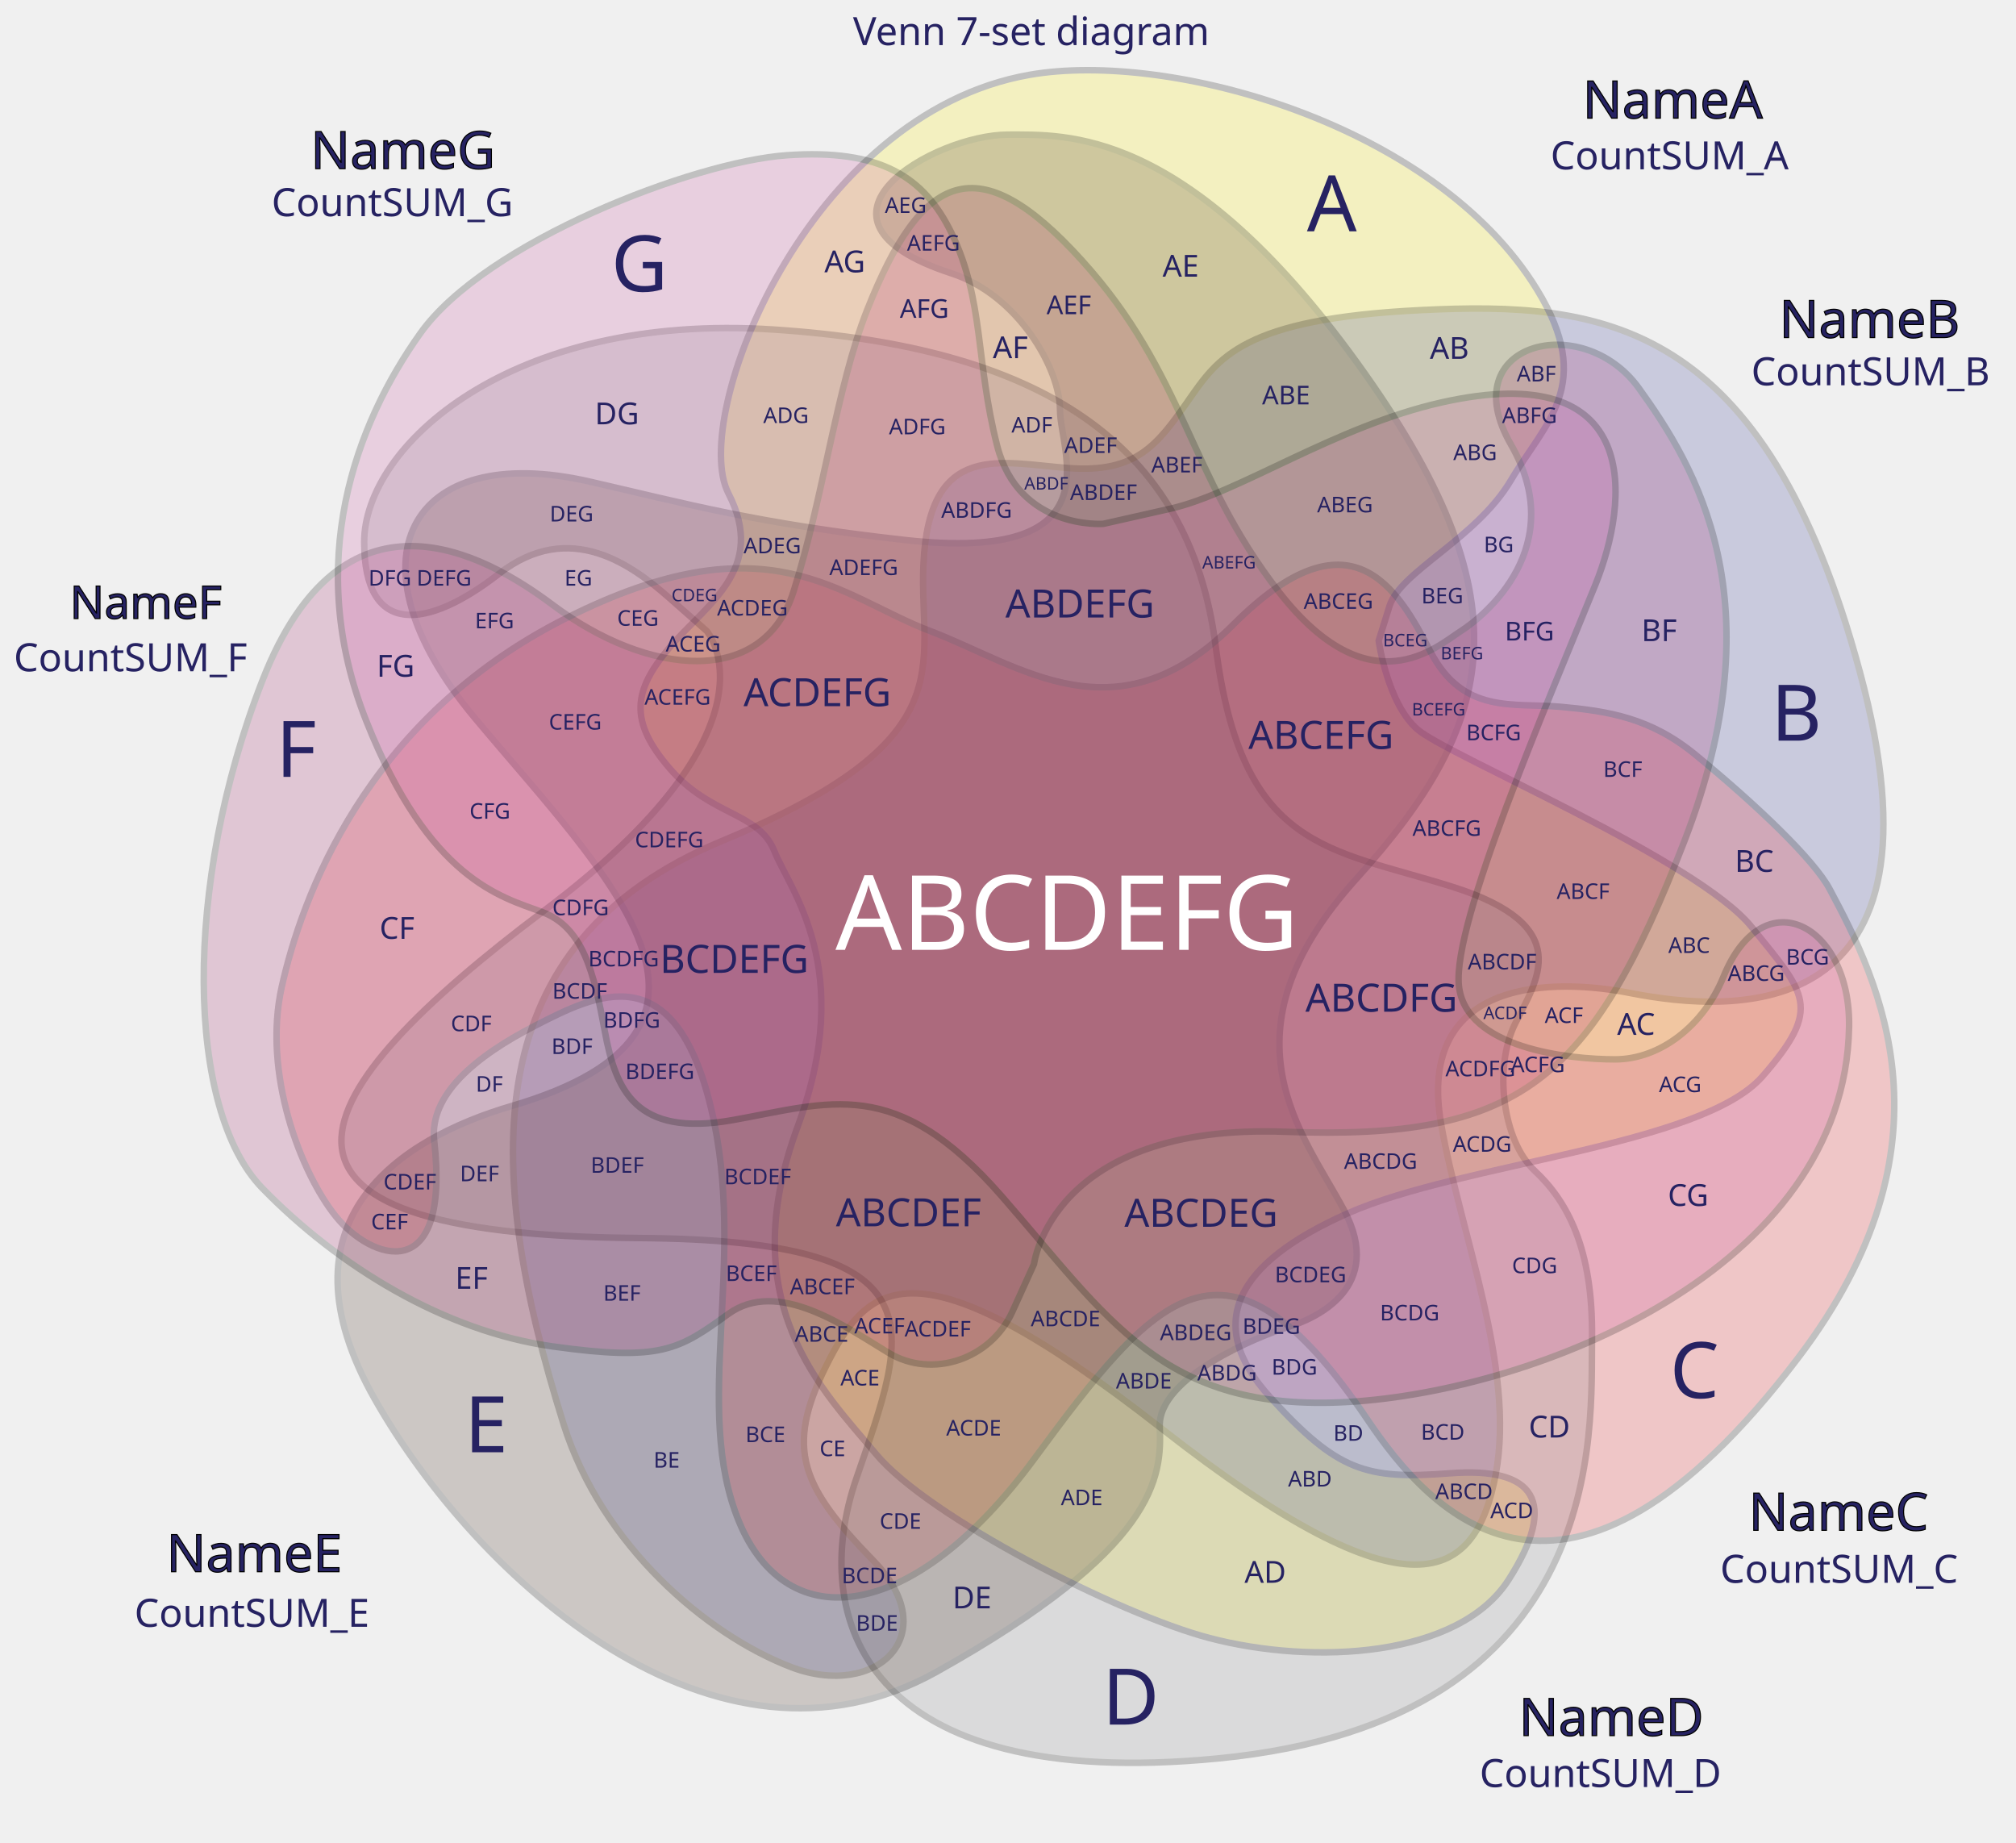
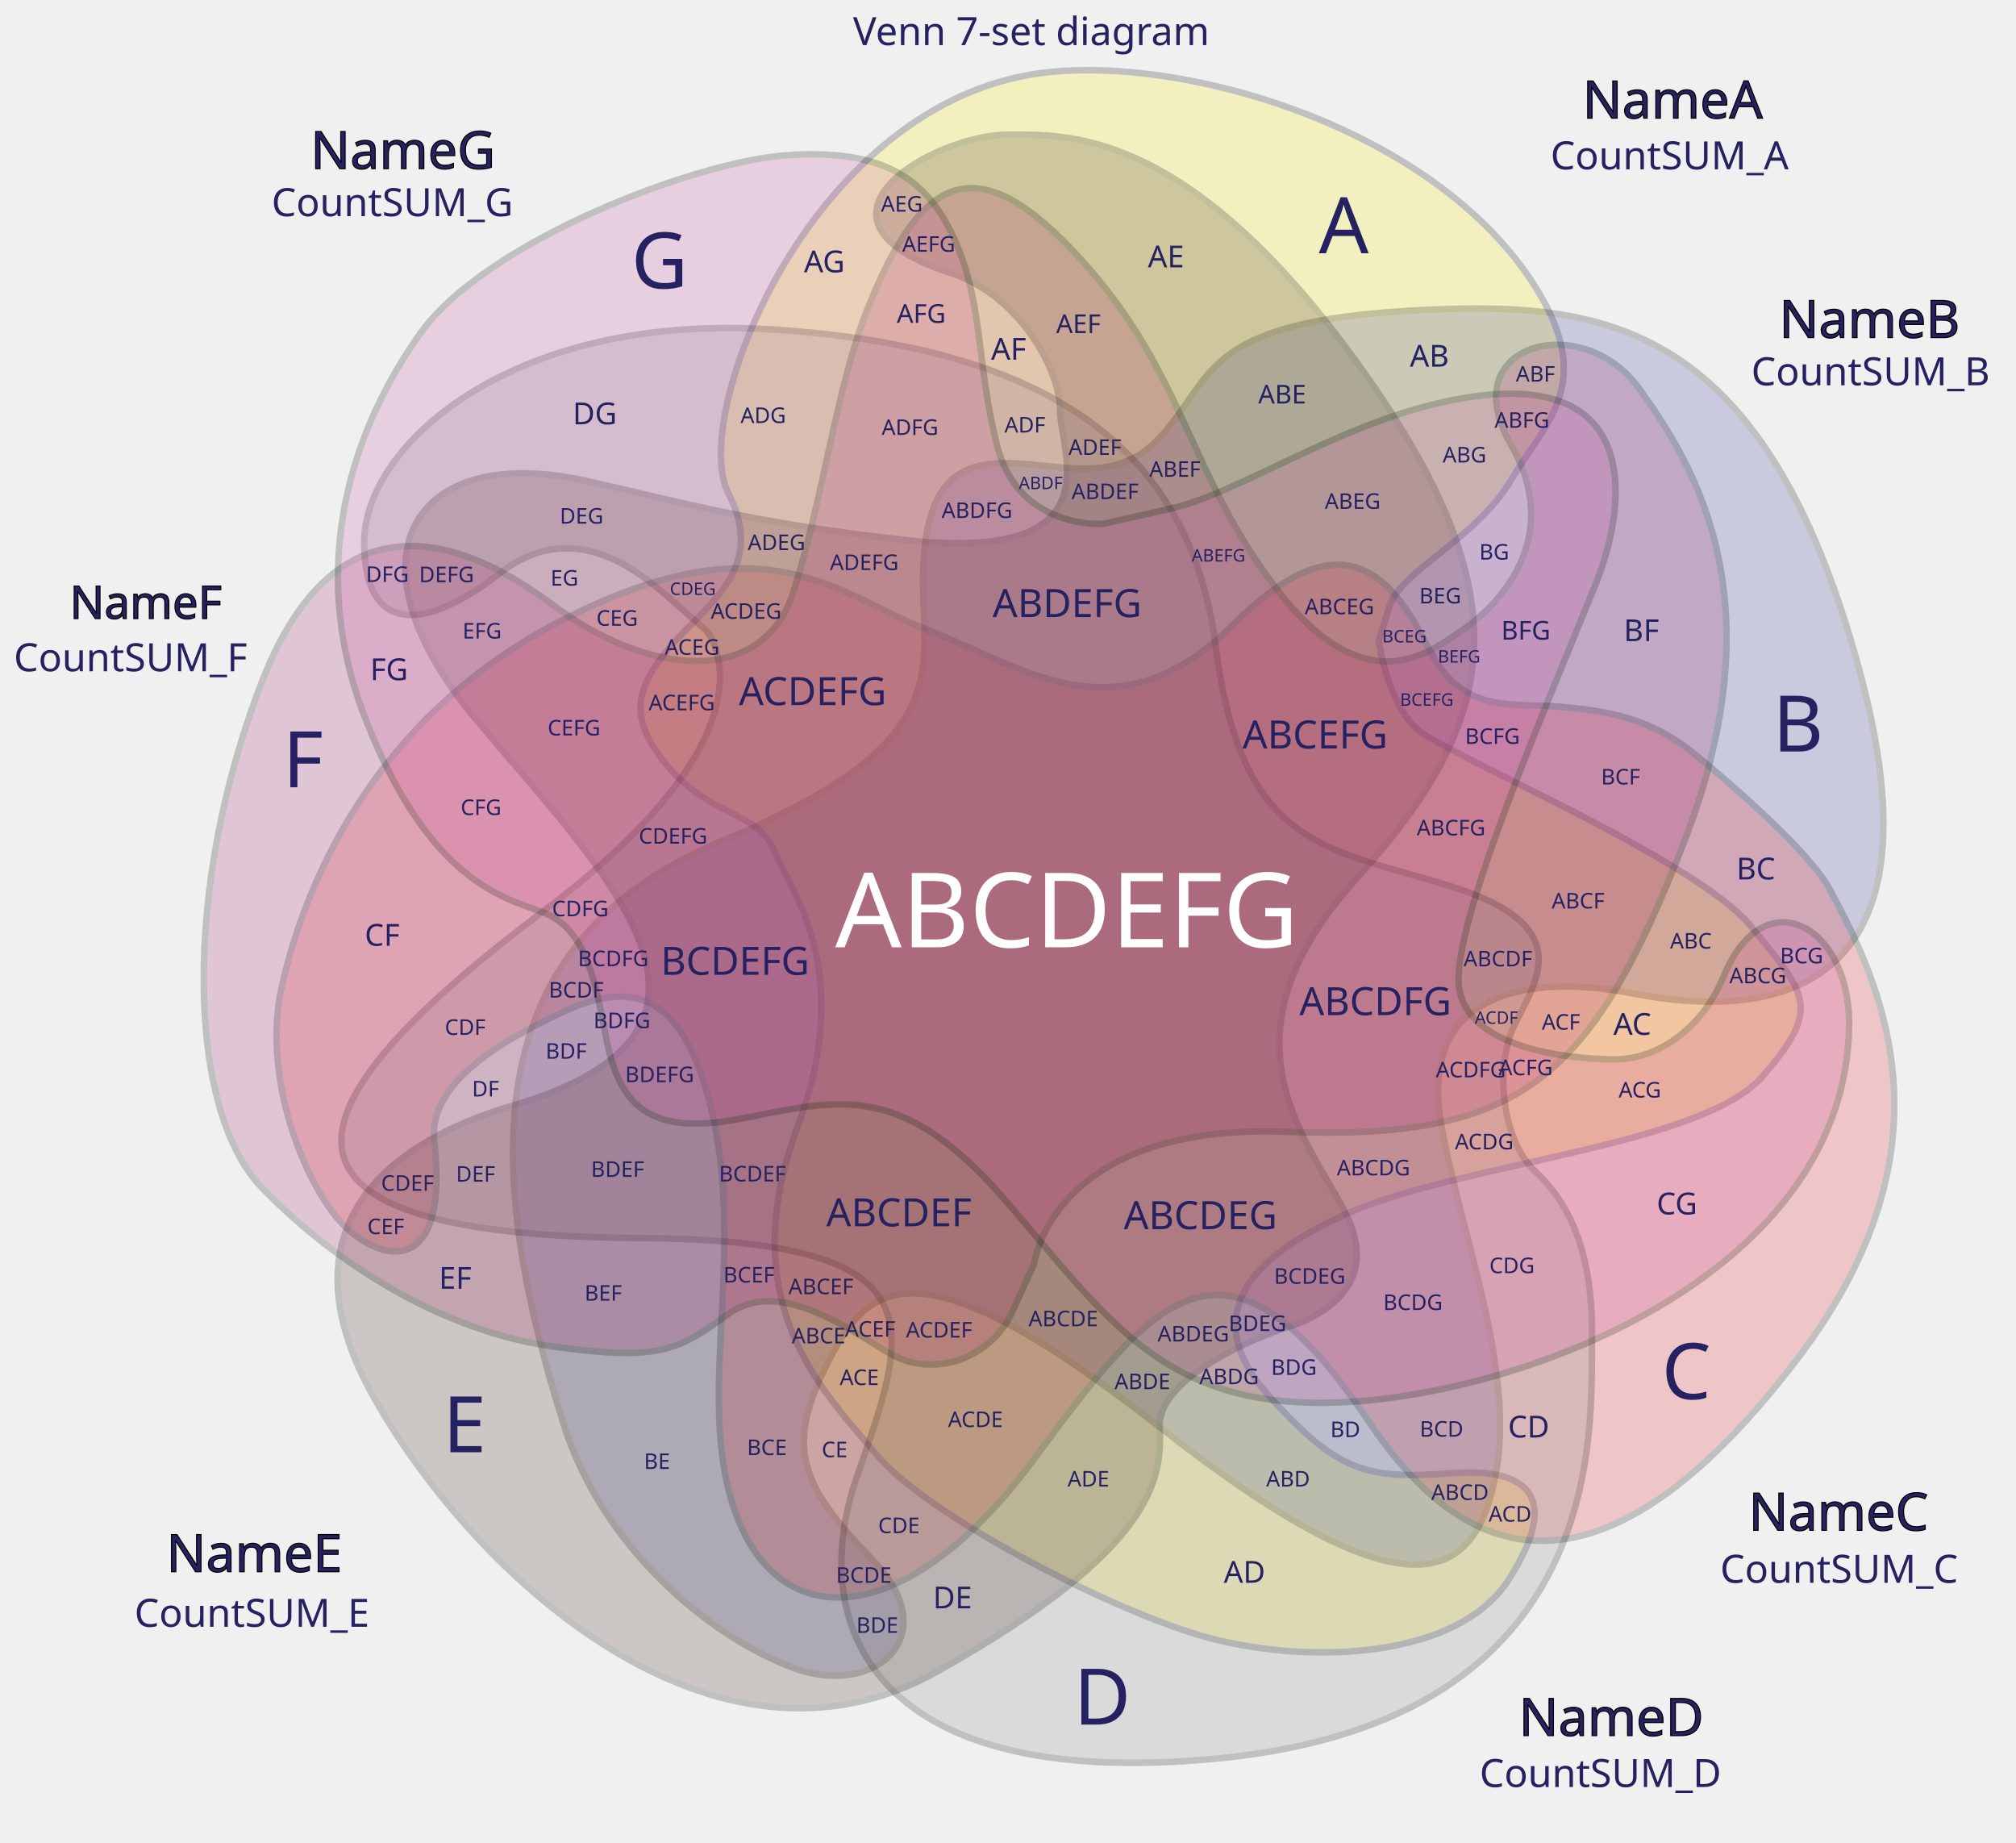
<svg xmlns="http://www.w3.org/2000/svg" id="Layer_1" version="1.1" viewBox="0 0 930 850">
  <g id="Shapes">
    <path id="ShapeA" style="fill:#fff200;opacity:.2;stroke:#000;stroke-miterlimit:10;stroke-width:3px" d="M475,34.5c64.4-11.3,187.1,22.6,234,99,27,44,3.8,61.3-12,88-16,27-51,42-56,58l-5,16s4,29,18,41,129,60,154,91,33,37,5,69-139,40-191,63-67,51-36,85,44,38,83,35,50,13,27,49-89.9,39.6-138,27c-42-11-130-56-154-85s-66.4-68.8-36-151c27-73-3.7-109-10.8-127-7.2-18-29.2-16-48.2-38s-17-36,0-56,45-36,27-71,36-175,139-193Z" />
    <path id="ShapeB" style="fill:#2e3192;opacity:.2;stroke:#000;stroke-miterlimit:10;stroke-width:3px" d="M752,458c48.9,9.6,150,15,106-148s-119-171-202-167-94,22-108,42-23.7,33.2-54.8,30.9c-31.2-2.2-64.7-13.3-67.2,44.5-2.1,47.6,20,80.5-93,127.5s-110.9,148.4-73,269c17.5,55.7,65.7,97,105,112s71-15,38-49-41.1-51.3-22-89.7c19.1-38.2,40-61.2,155,28.8s144.8,70,154,20.9-16.5-111.4-25.2-161.5c-11.8-68.4,53.4-67.1,87.2-60.4h0Z" />
    <path id="ShapeC" style="fill:#ed1c24;opacity:.2;stroke:#000;stroke-miterlimit:10;stroke-width:3px" d="M631,655c28.8,42.6,90.8,113.2,198.7-29,74.3-98,37.4-173,14.3-216-7.1-13.3-33-38.2-62-62-20.6-16.9-40-20-62-22s-45,3.7-60.2-25.6c-15.1-29.2-36.8-66.4-90.8-12.4s-98,19-140,3-74.5-52.8-167.8-5.9c-93.3,46.9-122.2,129.9-131.2,169.9s8.8,86,24.9,106c16.1,20,53,33.4,45.4-35-2.3-21,19-38.8,46.7-53s64-33,81,38-9,138,13,191,80,47,136-29,88.4-115.3,154-18Z" />
    <path id="ShapeD" style="fill:#808285;opacity:.2;stroke:#000;stroke-miterlimit:10;stroke-width:3px" d="M395,682c-22,64,3,145,167.1,129,181.3-17.7,171.7-152.3,172.3-193.6.6-41.4-11.4-63.4-26.4-77.4s-19-48-9-68,28-45-29-63-97.2-16.6-109.2-111c-12.1-94.4-81.8-138-203.8-146s-189,54-189,98,29.2,40.3,62.1,14.7c32.9-25.7,61.9-3.7,78.9,11.3l17,15s38,44-75,129-150.8,149.6,43.5,151c142.5,1,124.4,41.4,100.5,111h0Z" />
    <path id="ShapeE" style="fill:#3c2415;opacity:.2;stroke:#000;stroke-miterlimit:10;stroke-width:3px" d="M236,510.1c-51.7,15.2-110,52.8-63,135.4s157,182.6,259,125.6,104-90,103-113,46-42,59-46,45-18.3,26-54-59.2-81,5.9-153c65.1-72,78.9-129,0-238s-134.8-104.9-160.9-105c-34,0-102.4,39.1-26,64,30.7,10,50,44,50,63s26.2,70.7-71.1,60c-68.7-7.6-101.9-16.9-145.9-27-83-19-114,36-53,109s136.6,143.9,17,179h0Z" />
    <path id="ShapeF" style="fill:#9e1f63;opacity:.2;stroke:#000;stroke-miterlimit:10;stroke-width:3px" d="M255,279c-32-24-97-60-134,35s-35,198,0,234,84,66,134,73,58.2,1.5,81-15,54,5.9,74,18c20,12,47,3,57-19l10-22h0s8-65,116-61,141-23,184-134,5-173-21-209-86-21-59,26-12,79-23,86-42,36-84-18-43-100-91-153-73.8-40.6-99,23c-14.2,35.9-20,86-34,130s-67,39-111,6Z" />
    <path id="ShapeG" style="fill:#ca4b9b;opacity:.2;stroke:#000;stroke-miterlimit:10;stroke-width:3px" d="M439,107.6c-12.7-26.2-33-39-76-36s-139,40-169,82c-30,42-54,106-25,179s62,81,81,88,24,28,29,55,14,49,59,41,75-21,124,35,74,100,160,95,229-60.6,231-173c.8-47-39.4-68.7-58-23-9.1,22.3-29,38-50,38s-69-5-72-34,40.1-128.4,63-185c15.5-38.4,22.5-105-71-84-49,11-94,42-125,49l-31,7s-39,3-49-36-6-67-21-98h0Z" />
  </g>
  <g id="Texts">
    <g id="Header">
      <text id="Title" transform="matrix(1 0 0 1 393.5 20.8)" style="fill:#262262;font-family:'Tahoma';font-size:18">Venn 7-set diagram</text>
    </g>
    <g id="Group_Names">
      <text id="NameA" transform="matrix(1 0 0 1 730.1 54.5)" style="fill:#262262;stroke:#000000;stroke-width:0.5;stroke-miterlimit:10;font-family:'Tahoma';font-size:24">NameA</text>
      <text id="NameB" transform="matrix(1 0 0 1 820.8 155.7)" style="fill:#262262;stroke:#000000;stroke-width:0.5;stroke-miterlimit:10;font-family:'Tahoma';font-size:24">NameB</text>
      <text id="NameC" transform="matrix(1 0 0 1 806.7 705.8)" style="fill:#262262;stroke:#000000;stroke-width:0.5;stroke-miterlimit:10;font-family:'Tahoma';font-size:24">NameC</text>
      <text id="NameD" transform="matrix(1 0 0 1 700.7 800.5)" style="fill:#262262;stroke:#000000;stroke-width:0.5;stroke-miterlimit:10;font-family:'Tahoma';font-size:24">NameD</text>
      <text id="NameE" transform="matrix(1 0 0 1 76.8 724.9)" style="fill:#262262;stroke:#000000;stroke-width:0.5;stroke-miterlimit:10;font-family:'Tahoma';font-size:24">NameE</text>
      <text id="NameF" transform="matrix(1 0 0 1 32.2 285.3)" style="fill:#262262;stroke:#000000;stroke-width:0.5;stroke-miterlimit:10;font-family:'Tahoma';font-size:21">NameF</text>
      <text id="NameG" transform="matrix(1 0 0 1 143.3 77.8)" style="fill:#262262;stroke:#000000;stroke-width:0.5;stroke-miterlimit:10;font-family:'Tahoma';font-size:24">NameG</text>
    </g>
    <g id="Group_Values">
-       <text id="Count_A" transform="matrix(1 0 0 1 602.9 106.7)" style="fill:#262262;font-family:'Tahoma';font-size:36">A</text>
-       <text id="Count_B" transform="matrix(1 0 0 1 817 341.6)" style="fill:#262262;font-family:'Tahoma';font-size:36">B</text>
-       <text id="Count_C" transform="matrix(1 0 0 1 770.3 644.8)" style="fill:#262262;font-family:'Tahoma';font-size:36">C</text>
-       <text id="Count_D" transform="matrix(1 0 0 1 508.5 795.4)" style="fill:#262262;font-family:'Tahoma';font-size:36">D</text>
-       <text id="Count_E" transform="matrix(1 0 0 1 214.3 669.8)" style="fill:#262262;font-family:'Tahoma';font-size:36">E</text>
-       <text id="Count_F" transform="matrix(1 0 0 1 127.3 358.3)" style="fill:#262262;font-family:'Tahoma';font-size:36">F</text>
-       <text id="Count_G" transform="matrix(1 0 0 1 281.9 134.4)" style="fill:#262262;font-family:'Tahoma';font-size:36">G</text>
-       <text id="Count_AB" transform="matrix(1 0 0 1 659.6 165.5)" style="fill:#262262;font-family:'Tahoma';font-size:14">AB</text>
-       <text id="Count_AC" transform="matrix(1 0 0 1 746 477.3)" style="fill:#262262;font-family:'Tahoma';font-size:14">AC</text>
-       <text id="Count_AD" transform="matrix(1 0 0 1 574.1 730)" style="fill:#262262;font-family:'Tahoma';font-size:14">AD</text>
-       <text id="Count_AE" transform="matrix(1 0 0 1 536.3 127.6)" style="fill:#262262;font-family:'Tahoma';font-size:14">AE</text>
-       <text id="Count_AF" transform="matrix(1 0 0 1 458 165.2)" style="fill:#262262;font-family:'Tahoma';font-size:14">AF</text>
-       <text id="Count_AG" transform="matrix(1 0 0 1 380.3 125.6)" style="fill:#262262;font-family:'Tahoma';font-size:14">AG</text>
-       <text id="Count_BC" transform="matrix(1 0 0 1 800.3 402.1)" style="fill:#262262;font-family:'Tahoma';font-size:14">BC</text>
-       <text id="Count_BD" transform="matrix(1 0 0 1 615.1 664.5)" style="fill:#262262;font-family:'Tahoma';font-size:10">BD</text>
-       <text id="Count_BE" transform="matrix(1 0 0 1 301.5 676.9)" style="fill:#262262;font-family:'Tahoma';font-size:10">BE</text>
-       <text id="Count_BF" transform="matrix(1 0 0 1 757.2 295.7)" style="fill:#262262;font-family:'Tahoma';font-size:14">BF</text>
-       <text id="Count_BG" transform="matrix(1 0 0 1 684.5 254.7)" style="fill:#262262;font-family:'Tahoma';font-size:10">BG</text>
-       <text id="Count_CD" transform="matrix(1 0 0 1 705.2 663)" style="fill:#262262;font-family:'Tahoma';font-size:14">CD</text>
-       <text id="Count_CE" transform="matrix(1 0 0 1 378.1 671.6)" style="fill:#262262;font-family:'Tahoma';font-size:10">CE</text>
-       <text id="Count_CF" transform="matrix(1 0 0 1 175.1 433)" style="fill:#262262;font-family:'Tahoma';font-size:14">CF</text>
-       <text id="Count_CG" transform="matrix(1 0 0 1 769.4 556.2)" style="fill:#262262;font-family:'Tahoma';font-size:14">CG</text>
-       <text id="Count_DE" transform="matrix(1 0 0 1 439.4 741.8)" style="fill:#262262;font-family:'Tahoma';font-size:14">DE</text>
-       <text id="Count_DF" transform="matrix(1 0 0 1 219.5 503.5)" style="fill:#262262;font-family:'Tahoma';font-size:10">DF</text>
-       <text id="Count_DG" transform="matrix(1 0 0 1 274.4 195.7)" style="fill:#262262;font-family:'Tahoma';font-size:14">DG</text>
-       <text id="Count_EF" transform="matrix(1 0 0 1 210 594.4)" style="fill:#262262;font-family:'Tahoma';font-size:14">EF</text>
-       <text id="Count_EG" transform="matrix(1 0 0 1 260.4 270.1)" style="fill:#262262;font-family:'Tahoma';font-size:10">EG</text>
-       <text id="Count_FG" transform="matrix(1 0 0 1 173.8 312.1)" style="fill:#262262;font-family:'Tahoma';font-size:14">FG</text>
-       <text id="Count_ABC" transform="matrix(1 0 0 1 769.6 439.5)" style="fill:#262262;font-family:'Tahoma';font-size:10">ABC</text>
-       <text id="Count_ABD" transform="matrix(1 0 0 1 594.2 685.6)" style="fill:#262262;font-family:'Tahoma';font-size:10">ABD</text>
-       <text id="Count_ABE" transform="matrix(1 0 0 1 582.2 186.5)" style="fill:#262262;font-family:'Tahoma';font-size:12">ABE</text>
-       <text id="Count_ABF" transform="matrix(1 0 0 1 699.7 175.9)" style="fill:#262262;font-family:'Tahoma';font-size:10">ABF</text>
-       <text id="Count_ABG" transform="matrix(1 0 0 1 670.4 212.2)" style="fill:#262262;font-family:'Tahoma';font-size:10">ABG</text>
-       <text id="Count_ACD" transform="matrix(1 0 0 1 687.5 700.2)" style="fill:#262262;font-family:'Tahoma';font-size:10">ACD</text>
-       <text id="Count_ACE" transform="matrix(1 0 0 1 387.7 639)" style="fill:#262262;font-family:'Tahoma';font-size:10">ACE</text>
-       <text id="Count_ACF" transform="matrix(1 0 0 1 712.6 471.8)" style="fill:#262262;font-family:'Tahoma';font-size:10">ACF</text>
-       <text id="Count_ACG" transform="matrix(1 0 0 1 765.3 503.7)" style="fill:#262262;font-family:'Tahoma';font-size:10">ACG</text>
-       <text id="Count_ADE" transform="matrix(1 0 0 1 489.4 694.2)" style="fill:#262262;font-family:'Tahoma';font-size:10">ADE</text>
-       <text id="Count_ADF" transform="matrix(1 0 0 1 466.6 199.5)" style="fill:#262262;font-family:'Tahoma';font-size:10">ADF</text>
-       <text id="Count_ADG" transform="matrix(1 0 0 1 352.1 195.1)" style="fill:#262262;font-family:'Tahoma';font-size:10">ADG</text>
-       <text id="Count_AEF" transform="matrix(1 0 0 1 482.8 144.9)" style="fill:#262262;font-family:'Tahoma';font-size:12">AEF</text>
-       <text id="Count_AEG" transform="matrix(1 0 0 1 408.2 98.2)" style="fill:#262262;font-family:'Tahoma';font-size:10">AEG</text>
-       <text id="Count_AFG" transform="matrix(1 0 0 1 415.1 146.6)" style="fill:#262262;font-family:'Tahoma';font-size:12">AFG</text>
-       <text id="Count_BCD" transform="matrix(1 0 0 1 655.5 664)" style="fill:#262262;font-family:'Tahoma';font-size:10">BCD</text>
-       <text id="Count_BCE" transform="matrix(1 0 0 1 343.9 665.1)" style="fill:#262262;font-family:'Tahoma';font-size:10">BCE</text>
-       <text id="Count_BCF" transform="matrix(1 0 0 1 739.6 358.3)" style="fill:#262262;font-family:'Tahoma';font-size:10">BCF</text>
-       <text id="Count_BCG" transform="matrix(1 0 0 1 823.9 444.9)" style="fill:#262262;font-family:'Tahoma';font-size:10">BCG</text>
-       <text id="Count_BDE" transform="matrix(1 0 0 1 394.9 752.1)" style="fill:#262262;font-family:'Tahoma';font-size:10">BDE</text>
-       <text id="Count_BDF" transform="matrix(1 0 0 1 254.4 486.1)" style="fill:#262262;font-family:'Tahoma';font-size:10">BDF</text>
-       <text id="Count_BDG" transform="matrix(1 0 0 1 586.6 634)" style="fill:#262262;font-family:'Tahoma';font-size:10">BDG</text>
-       <text id="Count_BEF" transform="matrix(1 0 0 1 278.3 599.9)" style="fill:#262262;font-family:'Tahoma';font-size:10">BEF</text>
-       <text id="Count_BEG" transform="matrix(1 0 0 1 655.7 278.3)" style="fill:#262262;font-family:'Tahoma';font-size:10">BEG</text>
-       <text id="Count_BFG" transform="matrix(1 0 0 1 694.2 295.4)" style="fill:#262262;font-family:'Tahoma';font-size:12">BFG</text>
-       <text id="Count_CDE" transform="matrix(1 0 0 1 405.8 705.1)" style="fill:#262262;font-family:'Tahoma';font-size:10">CDE</text>
-       <text id="Count_CDF" transform="matrix(1 0 0 1 208 475.6)" style="fill:#262262;font-family:'Tahoma';font-size:10">CDF</text>
-       <text id="Count_CDG" transform="matrix(1 0 0 1 697.5 587.2)" style="fill:#262262;font-family:'Tahoma';font-size:10">CDG</text>
-       <text id="Count_CEF" transform="matrix(1 0 0 1 171.2 567)" style="fill:#262262;font-family:'Tahoma';font-size:10">CEF</text>
-       <text id="Count_CEG" transform="matrix(1 0 0 1 284.7 288.6)" style="fill:#262262;font-family:'Tahoma';font-size:10">CEG</text>
-       <text id="Count_CFG" transform="matrix(1 0 0 1 216.6 377.6)" style="fill:#262262;font-family:'Tahoma';font-size:10">CFG</text>
-       <text id="Count_DEF" transform="matrix(1 0 0 1 212.2 544.8)" style="fill:#262262;font-family:'Tahoma';font-size:10">DEF</text>
-       <text id="Count_DEG" transform="matrix(1 0 0 1 253.6 240.5)" style="fill:#262262;font-family:'Tahoma';font-size:10">DEG</text>
-       <text id="Count_DFG" transform="matrix(1 0 0 1 170 270.1)" style="fill:#262262;font-family:'Tahoma';font-size:10">DFG</text>
-       <text id="Count_EFG" transform="matrix(1 0 0 1 219.1 289.8)" style="fill:#262262;font-family:'Tahoma';font-size:10">EFG</text>
-       <text id="Count_ABCD" transform="matrix(1 0 0 1 662.1 691.4)" style="fill:#262262;font-family:'Tahoma';font-size:10">ABCD</text>
-       <text id="Count_ABCE" transform="matrix(1 0 0 1 366.6 618.8)" style="fill:#262262;font-family:'Tahoma';font-size:10">ABCE</text>
-       <text id="Count_ABCF" transform="matrix(1 0 0 1 718.1 414.6)" style="fill:#262262;font-family:'Tahoma';font-size:10">ABCF</text>
-       <text id="Count_ABCG" transform="matrix(1 0 0 1 797 452.4)" style="fill:#262262;font-family:'Tahoma';font-size:10">ABCG</text>
-       <text id="Count_ABDE" transform="matrix(1 0 0 1 514.8 640.4)" style="fill:#262262;font-family:'Tahoma';font-size:10">ABDE</text>
-       <text id="Count_ABDF" transform="matrix(1 0 0 1 472.5 225.8)" style="fill:#262262;font-family:'Tahoma';font-size:8">ABDF</text>
-       <text id="Count_ABDG" transform="matrix(1 0 0 1 552.3 636.7)" style="fill:#262262;font-family:'Tahoma';font-size:10">ABDG</text>
-       <text id="Count_ABEF" transform="matrix(1 0 0 1 531.1 217.9)" style="fill:#262262;font-family:'Tahoma';font-size:10">ABEF</text>
-       <text id="Count_ABEG" transform="matrix(1 0 0 1 607.6 236.3)" style="fill:#262262;font-family:'Tahoma';font-size:10">ABEG</text>
-       <text id="Count_ABFG" transform="matrix(1 0 0 1 692.9 195.1)" style="fill:#262262;font-family:'Tahoma';font-size:10">ABFG</text>
-       <text id="Count_ACDE" transform="matrix(1 0 0 1 436.5 662.1)" style="fill:#262262;font-family:'Tahoma';font-size:10">ACDE</text>
-       <text id="Count_ACDF" transform="matrix(1 0 0 1 684.3 470)" style="fill:#262262;font-family:'Tahoma';font-size:8">ACDF</text>
-       <text id="Count_ACDG" transform="matrix(1 0 0 1 670.2 531.2)" style="fill:#262262;font-family:'Tahoma';font-size:10">ACDG</text>
-       <text id="Count_ACEF" transform="matrix(1 0 0 1 394.1 615)" style="fill:#262262;font-family:'Tahoma';font-size:10">ACEF</text>
-       <text id="Count_ACEG" transform="matrix(1 0 0 1 307.1 300.5)" style="fill:#262262;font-family:'Tahoma';font-size:10">ACEG</text>
-       <text id="Count_ACFG" transform="matrix(1 0 0 1 696.9 494.5)" style="fill:#262262;font-family:'Tahoma';font-size:10">ACFG</text>
-       <text id="Count_ADEF" transform="matrix(1 0 0 1 490.9 208.9)" style="fill:#262262;font-family:'Tahoma';font-size:10">ADEF</text>
-       <text id="Count_ADEG" transform="matrix(1 0 0 1 343 255.2)" style="fill:#262262;font-family:'Tahoma';font-size:10">ADEG</text>
-       <text id="Count_ADFG" transform="matrix(1 0 0 1 410.1 200.3)" style="fill:#262262;font-family:'Tahoma';font-size:10">ADFG</text>
-       <text id="Count_AEFG" transform="matrix(1 0 0 1 418.4 115.6)" style="fill:#262262;font-family:'Tahoma';font-size:10">AEFG</text>
-       <text id="Count_BCDE" transform="matrix(1 0 0 1 388.3 730.2)" style="fill:#262262;font-family:'Tahoma';font-size:10">BCDE</text>
-       <text id="Count_BCDF" transform="matrix(1 0 0 1 254.8 460.6)" style="fill:#262262;font-family:'Tahoma';font-size:10">BCDF</text>
-       <text id="Count_BCDG" transform="matrix(1 0 0 1 636.6 609)" style="fill:#262262;font-family:'Tahoma';font-size:10">BCDG</text>
-       <text id="Count_BCEF" transform="matrix(1 0 0 1 334.8 590.8)" style="fill:#262262;font-family:'Tahoma';font-size:10">BCEF</text>
-       <text id="Count_BCEG" transform="matrix(1 0 0 1 638 298.1)" style="fill:#262262;font-family:'Tahoma';font-size:8">BCEG</text>
-       <text id="Count_BCFG" transform="matrix(1 0 0 1 676.4 341.4)" style="fill:#262262;font-family:'Tahoma';font-size:10">BCFG</text>
-       <text id="Count_BDEF" transform="matrix(1 0 0 1 272.5 540.9)" style="fill:#262262;font-family:'Tahoma';font-size:10">BDEF</text>
-       <text id="Count_BDEG" transform="matrix(1 0 0 1 573.2 615.2)" style="fill:#262262;font-family:'Tahoma';font-size:10">BDEG</text>
-       <text id="Count_BDFG" transform="matrix(1 0 0 1 278.3 474)" style="fill:#262262;font-family:'Tahoma';font-size:10">BDFG</text>
-       <text id="Count_BEFG" transform="matrix(1 0 0 1 664.6 304.1)" style="fill:#262262;font-family:'Tahoma';font-size:8">BEFG</text>
-       <text id="Count_CDEF" transform="matrix(1 0 0 1 176.9 548.6)" style="fill:#262262;font-family:'Tahoma';font-size:10">CDEF</text>
-       <text id="Count_CDEG" transform="matrix(1 0 0 1 309.8 277.3)" style="fill:#262262;font-family:'Tahoma';font-size:8">CDEG</text>
-       <text id="Count_CDFG" transform="matrix(1 0 0 1 254.8 422.1)" style="fill:#262262;font-family:'Tahoma';font-size:10">CDFG</text>
-       <text id="Count_CEFG" transform="matrix(1 0 0 1 253.2 336.5)" style="fill:#262262;font-family:'Tahoma';font-size:10">CEFG</text>
-       <text id="Count_DEFG" transform="matrix(1 0 0 1 192.2 270.1)" style="fill:#262262;font-family:'Tahoma';font-size:10">DEFG</text>
-       <text id="Count_ABCDE" transform="matrix(1 0 0 1 475.5 611.7)" style="fill:#262262;font-family:'Tahoma';font-size:10">ABCDE</text>
-       <text id="Count_ABCDF" transform="matrix(1 0 0 1 677.1 447.1)" style="fill:#262262;font-family:'Tahoma';font-size:10">ABCDF</text>
-       <text id="Count_ABCDG" transform="matrix(1 0 0 1 620 539.1)" style="fill:#262262;font-family:'Tahoma';font-size:10">ABCDG</text>
-       <text id="Count_ABCEF" transform="matrix(1 0 0 1 364.4 596.9)" style="fill:#262262;font-family:'Tahoma';font-size:10">ABCEF</text>
-       <text id="Count_ABCEG" transform="matrix(1 0 0 1 601.4 280.8)" style="fill:#262262;font-family:'Tahoma';font-size:10">ABCEG</text>
-       <text id="Count_ABCFG" transform="matrix(1 0 0 1 651.6 385.5)" style="fill:#262262;font-family:'Tahoma';font-size:10">ABCFG</text>
-       <text id="Count_ABDEF" transform="matrix(1 0 0 1 493.6 230.6)" style="fill:#262262;font-family:'Tahoma';font-size:10">ABDEF</text>
-       <text id="Count_ABDEG" transform="matrix(1 0 0 1 535.1 618.1)" style="fill:#262262;font-family:'Tahoma';font-size:10">ABDEG</text>
-       <text id="Count_ABDFG" transform="matrix(1 0 0 1 434.2 238.8)" style="fill:#262262;font-family:'Tahoma';font-size:10">ABDFG</text>
-       <text id="Count_ABEFG" transform="matrix(1 0 0 1 554.6 262.2)" style="fill:#262262;font-family:'Tahoma';font-size:8">ABEFG</text>
-       <text id="Count_ACDEF" transform="matrix(1 0 0 1 417.3 616.4)" style="fill:#262262;font-family:'Tahoma';font-size:10">ACDEF</text>
-       <text id="Count_ACDEG" transform="matrix(1 0 0 1 330.8 283.9)" style="fill:#262262;font-family:'Tahoma';font-size:10">ACDEG</text>
-       <text id="Count_ACDFG" transform="matrix(1 0 0 1 666.8 496.4)" style="fill:#262262;font-family:'Tahoma';font-size:10">ACDFG</text>
-       <text id="Count_ACEFG" transform="matrix(1 0 0 1 297.3 325)" style="fill:#262262;font-family:'Tahoma';font-size:10">ACEFG</text>
-       <text id="Count_ADEFG" transform="matrix(1 0 0 1 382.6 265.2)" style="fill:#262262;font-family:'Tahoma';font-size:10">ADEFG</text>
-       <text id="Count_BCDEF" transform="matrix(1 0 0 1 334.1 546.2)" style="fill:#262262;font-family:'Tahoma';font-size:10">BCDEF</text>
-       <text id="Count_BCDEG" transform="matrix(1 0 0 1 588.1 591.4)" style="fill:#262262;font-family:'Tahoma';font-size:10">BCDEG</text>
-       <text id="Count_BCDFG" transform="matrix(1 0 0 1 271.4 445.7)" style="fill:#262262;font-family:'Tahoma';font-size:10">BCDFG</text>
-       <text id="Count_BCEFG" transform="matrix(1 0 0 1 651.3 330)" style="fill:#262262;font-family:'Tahoma';font-size:8">BCEFG</text>
-       <text id="Count_BDEFG" transform="matrix(1 0 0 1 288.5 497.7)" style="fill:#262262;font-family:'Tahoma';font-size:10">BDEFG</text>
-       <text id="Count_CDEFG" transform="matrix(1 0 0 1 292.9 390.8)" style="fill:#262262;font-family:'Tahoma';font-size:10">CDEFG</text>
-       <text id="Count_ABCDEF" transform="matrix(1 0 0 1 385.6 565.6)" style="fill:#262262;font-family:'Tahoma';font-size:18">ABCDEF</text>
-       <text id="Count_ABCDEG" transform="matrix(1 0 0 1 518.7 565.8)" style="fill:#262262;font-family:'Tahoma';font-size:18">ABCDEG</text>
-       <text id="Count_ABCDFG" transform="matrix(1 0 0 1 602.2 466.6)" style="fill:#262262;font-family:'Tahoma';font-size:18">ABCDFG</text>
-       <text id="Count_ABCEFG" transform="matrix(1 0 0 1 575.9 345.4)" style="fill:#262262;font-family:'Tahoma';font-size:18">ABCEFG</text>
-       <text id="Count_ABDEFG" transform="matrix(1 0 0 1 463.8 284.8)" style="fill:#262262;font-family:'Tahoma';font-size:18">ABDEFG</text>
-       <text id="Count_ACDEFG" transform="matrix(1 0 0 1 343 325.7)" style="fill:#262262;font-family:'Tahoma';font-size:18">ACDEFG</text>
-       <text id="Count_BCDEFG" transform="matrix(1 0 0 1 304.4 448.7)" style="fill:#262262;font-family:'Tahoma';font-size:18">BCDEFG</text>
-       <text id="Count_ABCDEFG" transform="matrix(1 0 0 1 385.4 438.1)" style="fill:#fff;font-family:'Tahoma';font-size:48">ABCDEFG</text>
+       <text id="Count_A" transform="matrix(1 0 0 1 619.9 116.8)" style="text-anchor:middle;fill:#262262;font-family:'Tahoma';font-size:36">A</text>
+       <text id="Count_B" transform="matrix(1 0 0 1 829.5 346.6)" style="text-anchor:middle;fill:#262262;font-family:'Tahoma';font-size:36">B</text>
+       <text id="Count_C" transform="matrix(1 0 0 1 777.9 645.3)" style="text-anchor:middle;fill:#262262;font-family:'Tahoma';font-size:36">C</text>
+       <text id="Count_D" transform="matrix(1 0 0 1 508.5 795.4)" style="text-anchor:middle;fill:#262262;font-family:'Tahoma';font-size:36">D</text>
+       <text id="Count_E" transform="matrix(1 0 0 1 214.3 669.8)" style="text-anchor:middle;fill:#262262;font-family:'Tahoma';font-size:36">E</text>
+       <text id="Count_F" transform="matrix(1 0 0 1 139.8 363.1)" style="text-anchor:middle;fill:#262262;font-family:'Tahoma';font-size:36">F</text>
+       <text id="Count_G" transform="matrix(1 0 0 1 304.3 133)" style="text-anchor:middle;fill:#262262;font-family:'Tahoma';font-size:36">G</text>
+       <text id="Count_AB" transform="matrix(1 0 0 1 659.4 169.1)" style="text-anchor:middle;fill:#262262;font-family:'Tahoma';font-size:14">AB</text>
+       <text id="Count_AC" transform="matrix(1 0 0 1 753 477.3)" style="text-anchor:middle;fill:#262262;font-family:'Tahoma';font-size:14">AC</text>
+       <text id="Count_AD" transform="matrix(1 0 0 1 574.1 730)" style="text-anchor:middle;fill:#262262;font-family:'Tahoma';font-size:14">AD</text>
+       <text id="Count_AE" transform="matrix(1 0 0 1 537.9 123.3)" style="text-anchor:middle;fill:#262262;font-family:'Tahoma';font-size:14">AE</text>
+       <text id="Count_AF" transform="matrix(1 0 0 1 465.3 165.9)" style="text-anchor:middle;fill:#262262;font-family:'Tahoma';font-size:14">AF</text>
+       <text id="Count_AG" transform="matrix(1 0 0 1 380.3 125.6)" style="text-anchor:middle;fill:#262262;font-family:'Tahoma';font-size:14">AG</text>
+       <text id="Count_BC" transform="matrix(1 0 0 1 810 405.6)" style="text-anchor:middle;fill:#262262;font-family:'Tahoma';font-size:14">BC</text>
+       <text id="Count_BD" transform="matrix(1 0 0 1 620.6 662.8)" style="text-anchor:middle;fill:#262262;font-family:'Tahoma';font-size:10">BD</text>
+       <text id="Count_BE" transform="matrix(1 0 0 1 303.1 677.5)" style="text-anchor:middle;fill:#262262;font-family:'Tahoma';font-size:10">BE</text>
+       <text id="Count_BF" transform="matrix(1 0 0 1 757.2 295.7)" style="text-anchor:middle;fill:#262262;font-family:'Tahoma';font-size:14">BF</text>
+       <text id="Count_BG" transform="matrix(1 0 0 1 689.3 258.1)" style="text-anchor:middle;fill:#262262;font-family:'Tahoma';font-size:10">BG</text>
+       <text id="Count_CD" transform="matrix(1 0 0 1 705.2 663)" style="text-anchor:middle;fill:#262262;font-family:'Tahoma';font-size:14">CD</text>
+       <text id="Count_CE" transform="matrix(1 0 0 1 385 672.1)" style="text-anchor:middle;fill:#262262;font-family:'Tahoma';font-size:10">CE</text>
+       <text id="Count_CF" transform="matrix(1 0 0 1 176.3 436.2)" style="text-anchor:middle;fill:#262262;font-family:'Tahoma';font-size:14">CF</text>
+       <text id="Count_CG" transform="matrix(1 0 0 1 773.6 560.1)" style="text-anchor:middle;fill:#262262;font-family:'Tahoma';font-size:14">CG</text>
+       <text id="Count_DE" transform="matrix(1 0 0 1 439.4 741.8)" style="text-anchor:middle;fill:#262262;font-family:'Tahoma';font-size:14">DE</text>
+       <text id="Count_DF" transform="matrix(1 0 0 1 224 505.7)" style="text-anchor:middle;fill:#262262;font-family:'Tahoma';font-size:10">DF</text>
+       <text id="Count_DG" transform="matrix(1 0 0 1 274.4 195.7)" style="text-anchor:middle;fill:#262262;font-family:'Tahoma';font-size:14">DG</text>
+       <text id="Count_EF" transform="matrix(1 0 0 1 210 594.4)" style="text-anchor:middle;fill:#262262;font-family:'Tahoma';font-size:14">EF</text>
+       <text id="Count_EG" transform="matrix(1 0 0 1 260.4 270.1)" style="text-anchor:middle;fill:#262262;font-family:'Tahoma';font-size:10">EG</text>
+       <text id="Count_FG" transform="matrix(1 0 0 1 179.5 313.7)" style="text-anchor:middle;fill:#262262;font-family:'Tahoma';font-size:14">FG</text>
+       <text id="Count_ABC" transform="matrix(1 0 0 1 780 437.5)" style="text-anchor:middle;fill:#262262;font-family:'Tahoma';font-size:10">ABC</text>
+       <text id="Count_ABD" transform="matrix(1 0 0 1 594.2 685.6)" style="text-anchor:middle;fill:#262262;font-family:'Tahoma';font-size:10">ABD</text>
+       <text id="Count_ABE" transform="matrix(1 0 0 1 591.5 186.1)" style="text-anchor:middle;fill:#262262;font-family:'Tahoma';font-size:12">ABE</text>
+       <text id="Count_ABF" transform="matrix(1 0 0 1 708.3 176)" style="text-anchor:middle;fill:#262262;font-family:'Tahoma';font-size:10">ABF</text>
+       <text id="Count_ABG" transform="matrix(1 0 0 1 675.6 213.3)" style="text-anchor:middle;fill:#262262;font-family:'Tahoma';font-size:10">ABG</text>
+       <text id="Count_ACD" transform="matrix(1 0 0 1 696.6 701.8)" style="text-anchor:middle;fill:#262262;font-family:'Tahoma';font-size:10">ACD</text>
+       <text id="Count_ACE" transform="matrix(1 0 0 1 396.4 638.8)" style="text-anchor:middle;fill:#262262;font-family:'Tahoma';font-size:10">ACE</text>
+       <text id="Count_ACF" transform="matrix(1 0 0 1 720.1 474.9)" style="text-anchor:middle;fill:#262262;font-family:'Tahoma';font-size:10">ACF</text>
+       <text id="Count_ACG" transform="matrix(1 0 0 1 756.5 506.2)" style="text-anchor:middle;fill:#262262;font-family:'Tahoma';font-size:10">ACG</text>
+       <text id="Count_ADE" transform="matrix(1 0 0 1 502.1 685.6)" style="text-anchor:middle;fill:#262262;font-family:'Tahoma';font-size:10">ADE</text>
+       <text id="Count_ADF" transform="matrix(1 0 0 1 472.8 199.5)" style="text-anchor:middle;fill:#262262;font-family:'Tahoma';font-size:10">ADF</text>
+       <text id="Count_ADG" transform="matrix(1 0 0 1 352.1 195.1)" style="text-anchor:middle;fill:#262262;font-family:'Tahoma';font-size:10">ADG</text>
+       <text id="Count_AEF" transform="matrix(1 0 0 1 497.5 153.6)" style="text-anchor:middle;fill:#262262;font-family:'Tahoma';font-size:12">AEF</text>
+       <text id="Count_AEG" transform="matrix(1 0 0 1 416 97.6)" style="text-anchor:middle;fill:#262262;font-family:'Tahoma';font-size:10">AEG</text>
+       <text id="Count_AFG" transform="matrix(1 0 0 1 425 148.9)" style="text-anchor:middle;fill:#262262;font-family:'Tahoma';font-size:12">AFG</text>
+       <text id="Count_BCD" transform="matrix(1 0 0 1 665 662.6)" style="text-anchor:middle;fill:#262262;font-family:'Tahoma';font-size:10">BCD</text>
+       <text id="Count_BCE" transform="matrix(1 0 0 1 353.8 671.1)" style="text-anchor:middle;fill:#262262;font-family:'Tahoma';font-size:10">BCE</text>
+       <text id="Count_BCF" transform="matrix(1 0 0 1 747.6 361.8)" style="text-anchor:middle;fill:#262262;font-family:'Tahoma';font-size:10">BCF</text>
+       <text id="Count_BCG" transform="matrix(1 0 0 1 831.1 444.3)" style="text-anchor:middle;fill:#262262;font-family:'Tahoma';font-size:10">BCG</text>
+       <text id="Count_BDE" transform="matrix(1 0 0 1 404.7 753.1)" style="text-anchor:middle;fill:#262262;font-family:'Tahoma';font-size:10">BDE</text>
+       <text id="Count_BDF" transform="matrix(1 0 0 1 261.2 488.3)" style="text-anchor:middle;fill:#262262;font-family:'Tahoma';font-size:10">BDF</text>
+       <text id="Count_BDG" transform="matrix(1 0 0 1 596.9 634.1)" style="text-anchor:middle;fill:#262262;font-family:'Tahoma';font-size:10">BDG</text>
+       <text id="Count_BEF" transform="matrix(1 0 0 1 278.3 599.9)" style="text-anchor:middle;fill:#262262;font-family:'Tahoma';font-size:10">BEF</text>
+       <text id="Count_BEG" transform="matrix(1 0 0 1 664.4 278.3)" style="text-anchor:middle;fill:#262262;font-family:'Tahoma';font-size:10">BEG</text>
+       <text id="Count_BFG" transform="matrix(1 0 0 1 703.9 295)" style="text-anchor:middle;fill:#262262;font-family:'Tahoma';font-size:12">BFG</text>
+       <text id="Count_CDE" transform="matrix(1 0 0 1 414.7 707.1)" style="text-anchor:middle;fill:#262262;font-family:'Tahoma';font-size:10">CDE</text>
+       <text id="Count_CDF" transform="matrix(1 0 0 1 214.6 477.3)" style="text-anchor:middle;fill:#262262;font-family:'Tahoma';font-size:10">CDF</text>
+       <text id="Count_CDG" transform="matrix(1 0 0 1 697.5 587.2)" style="text-anchor:middle;fill:#262262;font-family:'Tahoma';font-size:10">CDG</text>
+       <text id="Count_CEF" transform="matrix(1 0 0 1 178 569.2)" style="text-anchor:middle;fill:#262262;font-family:'Tahoma';font-size:10">CEF</text>
+       <text id="Count_CEG" transform="matrix(1 0 0 1 284.7 288.6)" style="text-anchor:middle;fill:#262262;font-family:'Tahoma';font-size:10">CEG</text>
+       <text id="Count_CFG" transform="matrix(1 0 0 1 221.9 375.9)" style="text-anchor:middle;fill:#262262;font-family:'Tahoma';font-size:10">CFG</text>
+       <text id="Count_DEF" transform="matrix(1 0 0 1 219.4 545)" style="text-anchor:middle;fill:#262262;font-family:'Tahoma';font-size:10">DEF</text>
+       <text id="Count_DEG" transform="matrix(1 0 0 1 268.3 241.5)" style="text-anchor:middle;fill:#262262;font-family:'Tahoma';font-size:10">DEG</text>
+       <text id="Count_DFG" transform="matrix(1 0 0 1 178.7 268.4)" style="text-anchor:middle;fill:#262262;font-family:'Tahoma';font-size:10">DFG</text>
+       <text id="Count_EFG" transform="matrix(1 0 0 1 222.4 294.5)" style="text-anchor:middle;fill:#262262;font-family:'Tahoma';font-size:10">EFG</text>
+       <text id="Count_ABCD" transform="matrix(1 0 0 1 673.5 691.8)" style="text-anchor:middle;fill:#262262;font-family:'Tahoma';font-size:10">ABCD</text>
+       <text id="Count_ABCE" transform="matrix(1 0 0 1 377.6 619.6)" style="text-anchor:middle;fill:#262262;font-family:'Tahoma';font-size:10">ABCE</text>
+       <text id="Count_ABCF" transform="matrix(1 0 0 1 728 419)" style="text-anchor:middle;fill:#262262;font-family:'Tahoma';font-size:10">ABCF</text>
+       <text id="Count_ABCG" transform="matrix(1 0 0 1 810.9 453.5)" style="text-anchor:middle;fill:#262262;font-family:'Tahoma';font-size:10">ABCG</text>
+       <text id="Count_ABDE" transform="matrix(1 0 0 1 527 640.7)" style="text-anchor:middle;fill:#262262;font-family:'Tahoma';font-size:10">ABDE</text>
+       <text id="Count_ABDF" transform="matrix(1 0 0 1 480.1 225.6)" style="text-anchor:middle;fill:#262262;font-family:'Tahoma';font-size:8">ABDF</text>
+       <text id="Count_ABDG" transform="matrix(1 0 0 1 567 638.4)" style="text-anchor:middle;fill:#262262;font-family:'Tahoma';font-size:10">ABDG</text>
+       <text id="Count_ABEF" transform="matrix(1 0 0 1 542 219.9)" style="text-anchor:middle;fill:#262262;font-family:'Tahoma';font-size:10">ABEF</text>
+       <text id="Count_ABEG" transform="matrix(1 0 0 1 624 234.7)" style="text-anchor:middle;fill:#262262;font-family:'Tahoma';font-size:10">ABEG</text>
+       <text id="Count_ABFG" transform="matrix(1 0 0 1 702.1 197.3)" style="text-anchor:middle;fill:#262262;font-family:'Tahoma';font-size:10">ABFG</text>
+       <text id="Count_ACDE" transform="matrix(1 0 0 1 450 658.2)" style="text-anchor:middle;fill:#262262;font-family:'Tahoma';font-size:10">ACDE</text>
+       <text id="Count_ACDF" transform="matrix(1 0 0 1 690.3 472.2)" style="text-anchor:middle;fill:#262262;font-family:'Tahoma';font-size:8">ACDF</text>
+       <text id="Count_ACDG" transform="matrix(1 0 0 1 684.7 530.1)" style="text-anchor:middle;fill:#262262;font-family:'Tahoma';font-size:10">ACDG</text>
+       <text id="Count_ACEF" transform="matrix(1 0 0 1 401.4 616.5)" style="text-anchor:middle;fill:#262262;font-family:'Tahoma';font-size:10">ACEF</text>
+       <text id="Count_ACEG" transform="matrix(1 0 0 1 319.3 302)" style="text-anchor:middle;fill:#262262;font-family:'Tahoma';font-size:10">ACEG</text>
+       <text id="Count_ACFG" transform="matrix(1 0 0 1 703.8 495.9)" style="text-anchor:middle;fill:#262262;font-family:'Tahoma';font-size:10">ACFG</text>
+       <text id="Count_ADEF" transform="matrix(1 0 0 1 505.1 209.8)" style="text-anchor:middle;fill:#262262;font-family:'Tahoma';font-size:10">ADEF</text>
+       <text id="Count_ADEG" transform="matrix(1 0 0 1 358.2 253.7)" style="text-anchor:middle;fill:#262262;font-family:'Tahoma';font-size:10">ADEG</text>
+       <text id="Count_ADFG" transform="matrix(1 0 0 1 419.8 200.6)" style="text-anchor:middle;fill:#262262;font-family:'Tahoma';font-size:10">ADFG</text>
+       <text id="Count_AEFG" transform="matrix(1 0 0 1 428.4 116.1)" style="text-anchor:middle;fill:#262262;font-family:'Tahoma';font-size:10">AEFG</text>
+       <text id="Count_BCDE" transform="matrix(1 0 0 1 398.5 730)" style="text-anchor:middle;fill:#262262;font-family:'Tahoma';font-size:10">BCDE</text>
+       <text id="Count_BCDF" transform="matrix(1 0 0 1 265.8 460.1)" style="text-anchor:middle;fill:#262262;font-family:'Tahoma';font-size:10">BCDF</text>
+       <text id="Count_BCDG" transform="matrix(1 0 0 1 651.8 604.2)" style="text-anchor:middle;fill:#262262;font-family:'Tahoma';font-size:10">BCDG</text>
+       <text id="Count_BCEF" transform="matrix(1 0 0 1 345.5 591.5)" style="text-anchor:middle;fill:#262262;font-family:'Tahoma';font-size:10">BCEF</text>
+       <text id="Count_BCEG" transform="matrix(1 0 0 1 647.9 296.3)" style="text-anchor:middle;fill:#262262;font-family:'Tahoma';font-size:8">BCEG</text>
+       <text id="Count_BCFG" transform="matrix(1 0 0 1 688.5 343.1)" style="text-anchor:middle;fill:#262262;font-family:'Tahoma';font-size:10">BCFG</text>
+       <text id="Count_BDEF" transform="matrix(1 0 0 1 284.9 542.8)" style="text-anchor:middle;fill:#262262;font-family:'Tahoma';font-size:10">BDEF</text>
+       <text id="Count_BDEG" transform="matrix(1 0 0 1 580.1 613.9)" style="text-anchor:middle;fill:#262262;font-family:'Tahoma';font-size:10">BDEG</text>
+       <text id="Count_BDFG" transform="matrix(1 0 0 1 286.9 474.2)" style="text-anchor:middle;fill:#262262;font-family:'Tahoma';font-size:10">BDFG</text>
+       <text id="Count_BEFG" transform="matrix(1 0 0 1 673.1 305.6)" style="text-anchor:middle;fill:#262262;font-family:'Tahoma';font-size:8">BEFG</text>
+       <text id="Count_CDEF" transform="matrix(1 0 0 1 188 549.2)" style="text-anchor:middle;fill:#262262;font-family:'Tahoma';font-size:10">CDEF</text>
+       <text id="Count_CDEG" transform="matrix(1 0 0 1 319.6 274.4)" style="text-anchor:middle;fill:#262262;font-family:'Tahoma';font-size:8">CDEG</text>
+       <text id="Count_CDFG" transform="matrix(1 0 0 1 267.7 422.6)" style="text-anchor:middle;fill:#262262;font-family:'Tahoma';font-size:10">CDFG</text>
+       <text id="Count_CEFG" transform="matrix(1 0 0 1 264.8 339.2)" style="text-anchor:middle;fill:#262262;font-family:'Tahoma';font-size:10">CEFG</text>
+       <text id="Count_DEFG" transform="matrix(1 0 0 1 206 268.5)" style="text-anchor:middle;fill:#262262;font-family:'Tahoma';font-size:10">DEFG</text>
+       <text id="Count_ABCDE" transform="matrix(1 0 0 1 490.5 611.7)" style="text-anchor:middle;fill:#262262;font-family:'Tahoma';font-size:10">ABCDE</text>
+       <text id="Count_ABCDF" transform="matrix(1 0 0 1 691 445.7)" style="text-anchor:middle;fill:#262262;font-family:'Tahoma';font-size:10">ABCDF</text>
+       <text id="Count_ABCDG" transform="matrix(1 0 0 1 633.6 542.1)" style="text-anchor:middle;fill:#262262;font-family:'Tahoma';font-size:10">ABCDG</text>
+       <text id="Count_ABCEF" transform="matrix(1 0 0 1 378.7 596.9)" style="text-anchor:middle;fill:#262262;font-family:'Tahoma';font-size:10">ABCEF</text>
+       <text id="Count_ABCEG" transform="matrix(1 0 0 1 617.9 283.3)" style="text-anchor:middle;fill:#262262;font-family:'Tahoma';font-size:10">ABCEG</text>
+       <text id="Count_ABCFG" transform="matrix(1 0 0 1 669.4 385.3)" style="text-anchor:middle;fill:#262262;font-family:'Tahoma';font-size:10">ABCFG</text>
+       <text id="Count_ABDEF" transform="matrix(1 0 0 1 509.8 230.2)" style="text-anchor:middle;fill:#262262;font-family:'Tahoma';font-size:10">ABDEF</text>
+       <text id="Count_ABDEG" transform="matrix(1 0 0 1 550.5 618.7)" style="text-anchor:middle;fill:#262262;font-family:'Tahoma';font-size:10">ABDEG</text>
+       <text id="Count_ABDFG" transform="matrix(1 0 0 1 450.7 238.9)" style="text-anchor:middle;fill:#262262;font-family:'Tahoma';font-size:10">ABDFG</text>
+       <text id="Count_ABEFG" transform="matrix(1 0 0 1 562.1 259)" style="text-anchor:middle;fill:#262262;font-family:'Tahoma';font-size:8">ABEFG</text>
+       <text id="Count_ACDEF" transform="matrix(1 0 0 1 433.2 616.9)" style="text-anchor:middle;fill:#262262;font-family:'Tahoma';font-size:10">ACDEF</text>
+       <text id="Count_ACDEG" transform="matrix(1 0 0 1 344.2 285.4)" style="text-anchor:middle;fill:#262262;font-family:'Tahoma';font-size:10">ACDEG</text>
+       <text id="Count_ACDFG" transform="matrix(1 0 0 1 678.5 496.9)" style="text-anchor:middle;fill:#262262;font-family:'Tahoma';font-size:10">ACDFG</text>
+       <text id="Count_ACEFG" transform="matrix(1 0 0 1 314.5 327.6)" style="text-anchor:middle;fill:#262262;font-family:'Tahoma';font-size:10">ACEFG</text>
+       <text id="Count_ADEFG" transform="matrix(1 0 0 1 398.7 262.9)" style="text-anchor:middle;fill:#262262;font-family:'Tahoma';font-size:10">ADEFG</text>
+       <text id="Count_BCDEF" transform="matrix(1 0 0 1 347.1 544.9)" style="text-anchor:middle;fill:#262262;font-family:'Tahoma';font-size:10">BCDEF</text>
+       <text id="Count_BCDEG" transform="matrix(1 0 0 1 604.2 592.1)" style="text-anchor:middle;fill:#262262;font-family:'Tahoma';font-size:10">BCDEG</text>
+       <text id="Count_BCDFG" transform="matrix(1 0 0 1 282.9 445.6)" style="text-anchor:middle;fill:#262262;font-family:'Tahoma';font-size:10">BCDFG</text>
+       <text id="Count_BCEFG" transform="matrix(1 0 0 1 658.2 325.5)" style="text-anchor:middle;fill:#262262;font-family:'Tahoma';font-size:8">BCEFG</text>
+       <text id="Count_BDEFG" transform="matrix(1 0 0 1 304.3 499.1)" style="text-anchor:middle;fill:#262262;font-family:'Tahoma';font-size:10">BDEFG</text>
+       <text id="Count_CDEFG" transform="matrix(1 0 0 1 310.5 389.1)" style="text-anchor:middle;fill:#262262;font-family:'Tahoma';font-size:10">CDEFG</text>
+       <text id="Count_ABCDEF" transform="matrix(1 0 0 1 414.7 565.6)" style="text-anchor:middle;fill:#262262;font-family:'Tahoma';font-size:18">ABCDEF</text>
+       <text id="Count_ABCDEG" transform="matrix(1 0 0 1 553.8 566.9)" style="text-anchor:middle;fill:#262262;font-family:'Tahoma';font-size:18">ABCDEG</text>
+       <text id="Count_ABCDFG" transform="matrix(1 0 0 1 634.5 468.2)" style="text-anchor:middle;fill:#262262;font-family:'Tahoma';font-size:18">ABCDFG</text>
+       <text id="Count_ABCEFG" transform="matrix(1 0 0 1 606.7 345.2)" style="text-anchor:middle;fill:#262262;font-family:'Tahoma';font-size:18">ABCEFG</text>
+       <text id="Count_ABDEFG" transform="matrix(1 0 0 1 492.3 284.6)" style="text-anchor:middle;fill:#262262;font-family:'Tahoma';font-size:18">ABDEFG</text>
+       <text id="Count_ACDEFG" transform="matrix(1 0 0 1 374.9 325.2)" style="text-anchor:middle;fill:#262262;font-family:'Tahoma';font-size:18">ACDEFG</text>
+       <text id="Count_BCDEFG" transform="matrix(1 0 0 1 339.1 449.6)" style="text-anchor:middle;fill:#262262;font-family:'Tahoma';font-size:18">BCDEFG</text>
+       <text id="Count_ABCDEFG" transform="matrix(1 0 0 1 492.2 436.9)" style="text-anchor:middle;fill:#fff;font-family:'Tahoma';font-size:48">ABCDEFG</text>
    </g>
    <g id="Group_CountSums">
      <text id="CountSUM_A" transform="matrix(1 0 0 1 770.2 78.1)" style="fill:#262262;font-family:'Tahoma';font-size:18;text-anchor:middle;">CountSUM_A</text>
      <text id="CountSUM_B" transform="matrix(1 0 0 1 862.9 177.7)" style="fill:#262262;font-family:'Tahoma';font-size:18;text-anchor:middle;">CountSUM_B</text>
      <text id="CountSUM_C" transform="matrix(1 0 0 1 848.4 730)" style="fill:#262262;font-family:'Tahoma';font-size:18;text-anchor:middle;">CountSUM_C</text>
      <text id="CountSUM_D" transform="matrix(1 0 0 1 738.3 824.2)" style="fill:#262262;font-family:'Tahoma';font-size:18;text-anchor:middle;">CountSUM_D</text>
      <text id="CountSUM_E" transform="matrix(1 0 0 1 116.2 750.3)" style="fill:#262262;font-family:'Tahoma';font-size:18;text-anchor:middle;">CountSUM_E</text>
      <text id="CountSUM_F" transform="matrix(1 0 0 1 60.2 309.6)" style="fill:#262262;font-family:'Tahoma';font-size:18;text-anchor:middle;">CountSUM_F</text>
      <text id="CountSUM_G" transform="matrix(1 0 0 1 181 99.7)" style="fill:#262262;font-family:'Tahoma';ont-size:18;text-anchor:middle;font-size:18">CountSUM_G</text>
    </g>
  </g>
  <g id="Group_Bullets" style="display:none;">
    <circle id="BulletA" style="fill:#fff200;opacity:.2;stroke:#010101;stroke-width:2px" cx="59.2" cy="54.5" r="6.9" />
    <circle id="BulletB" style="fill:#2e3192;opacity:.2;stroke:#010101;stroke-width:2px" cx="59.2" cy="166.7" r="6.9" />
    <circle id="BulletC" style="fill:#ed1c24;opacity:.2;stroke:#010101;stroke-width:2px" cx="59.2" cy="148" r="6.9" />
    <circle id="BulletD" style="fill:#808285;opacity:.2;stroke:#010101;stroke-width:2px" cx="59.2" cy="129.3" r="6.9" />
    <circle id="BulletE" style="fill:#3c2415;opacity:.2;stroke:#010101;stroke-width:2px" cx="59.2" cy="110.6" r="6.9" />
    <circle id="BulletF" style="fill:#9e1f63;opacity:.2;stroke:#010101;stroke-width:2px" cx="59.2" cy="91.9" r="6.9" />
    <circle id="BulletG" style="fill:#ca4b9b;opacity:.2;stroke:#010101;stroke-width:2px" cx="59.2" cy="73.2" r="6.9" />
  </g>
</svg>
